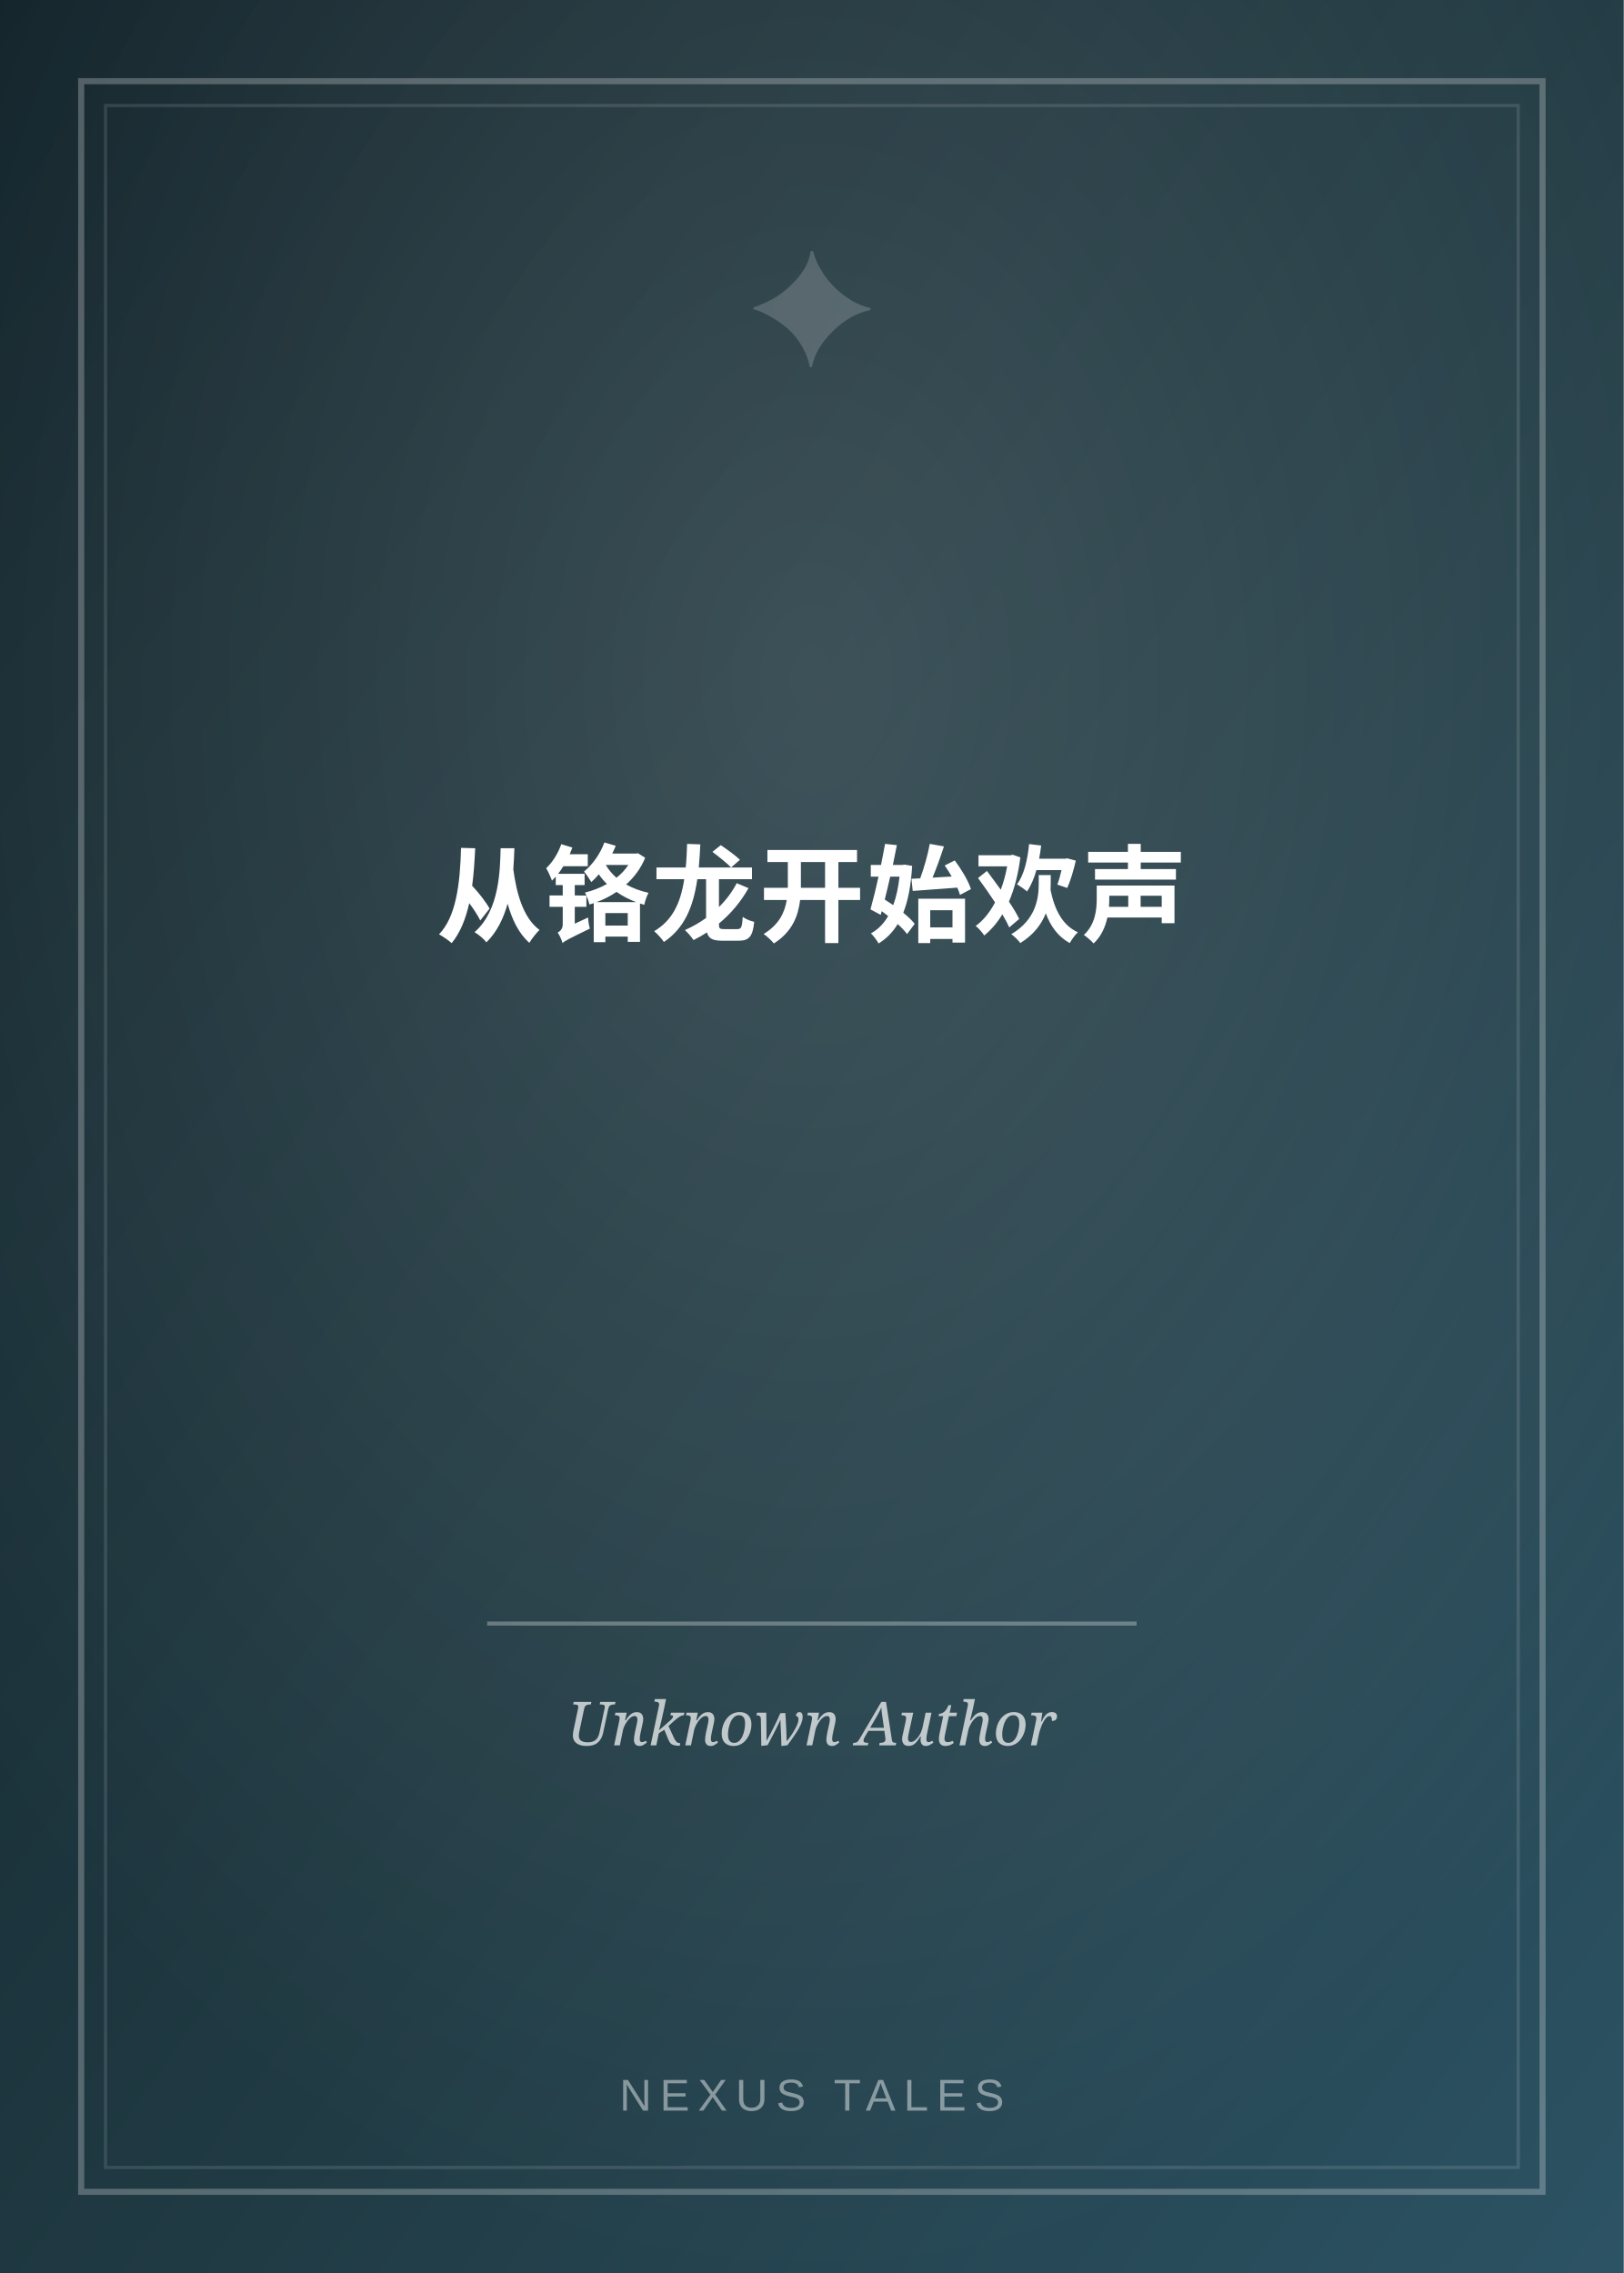
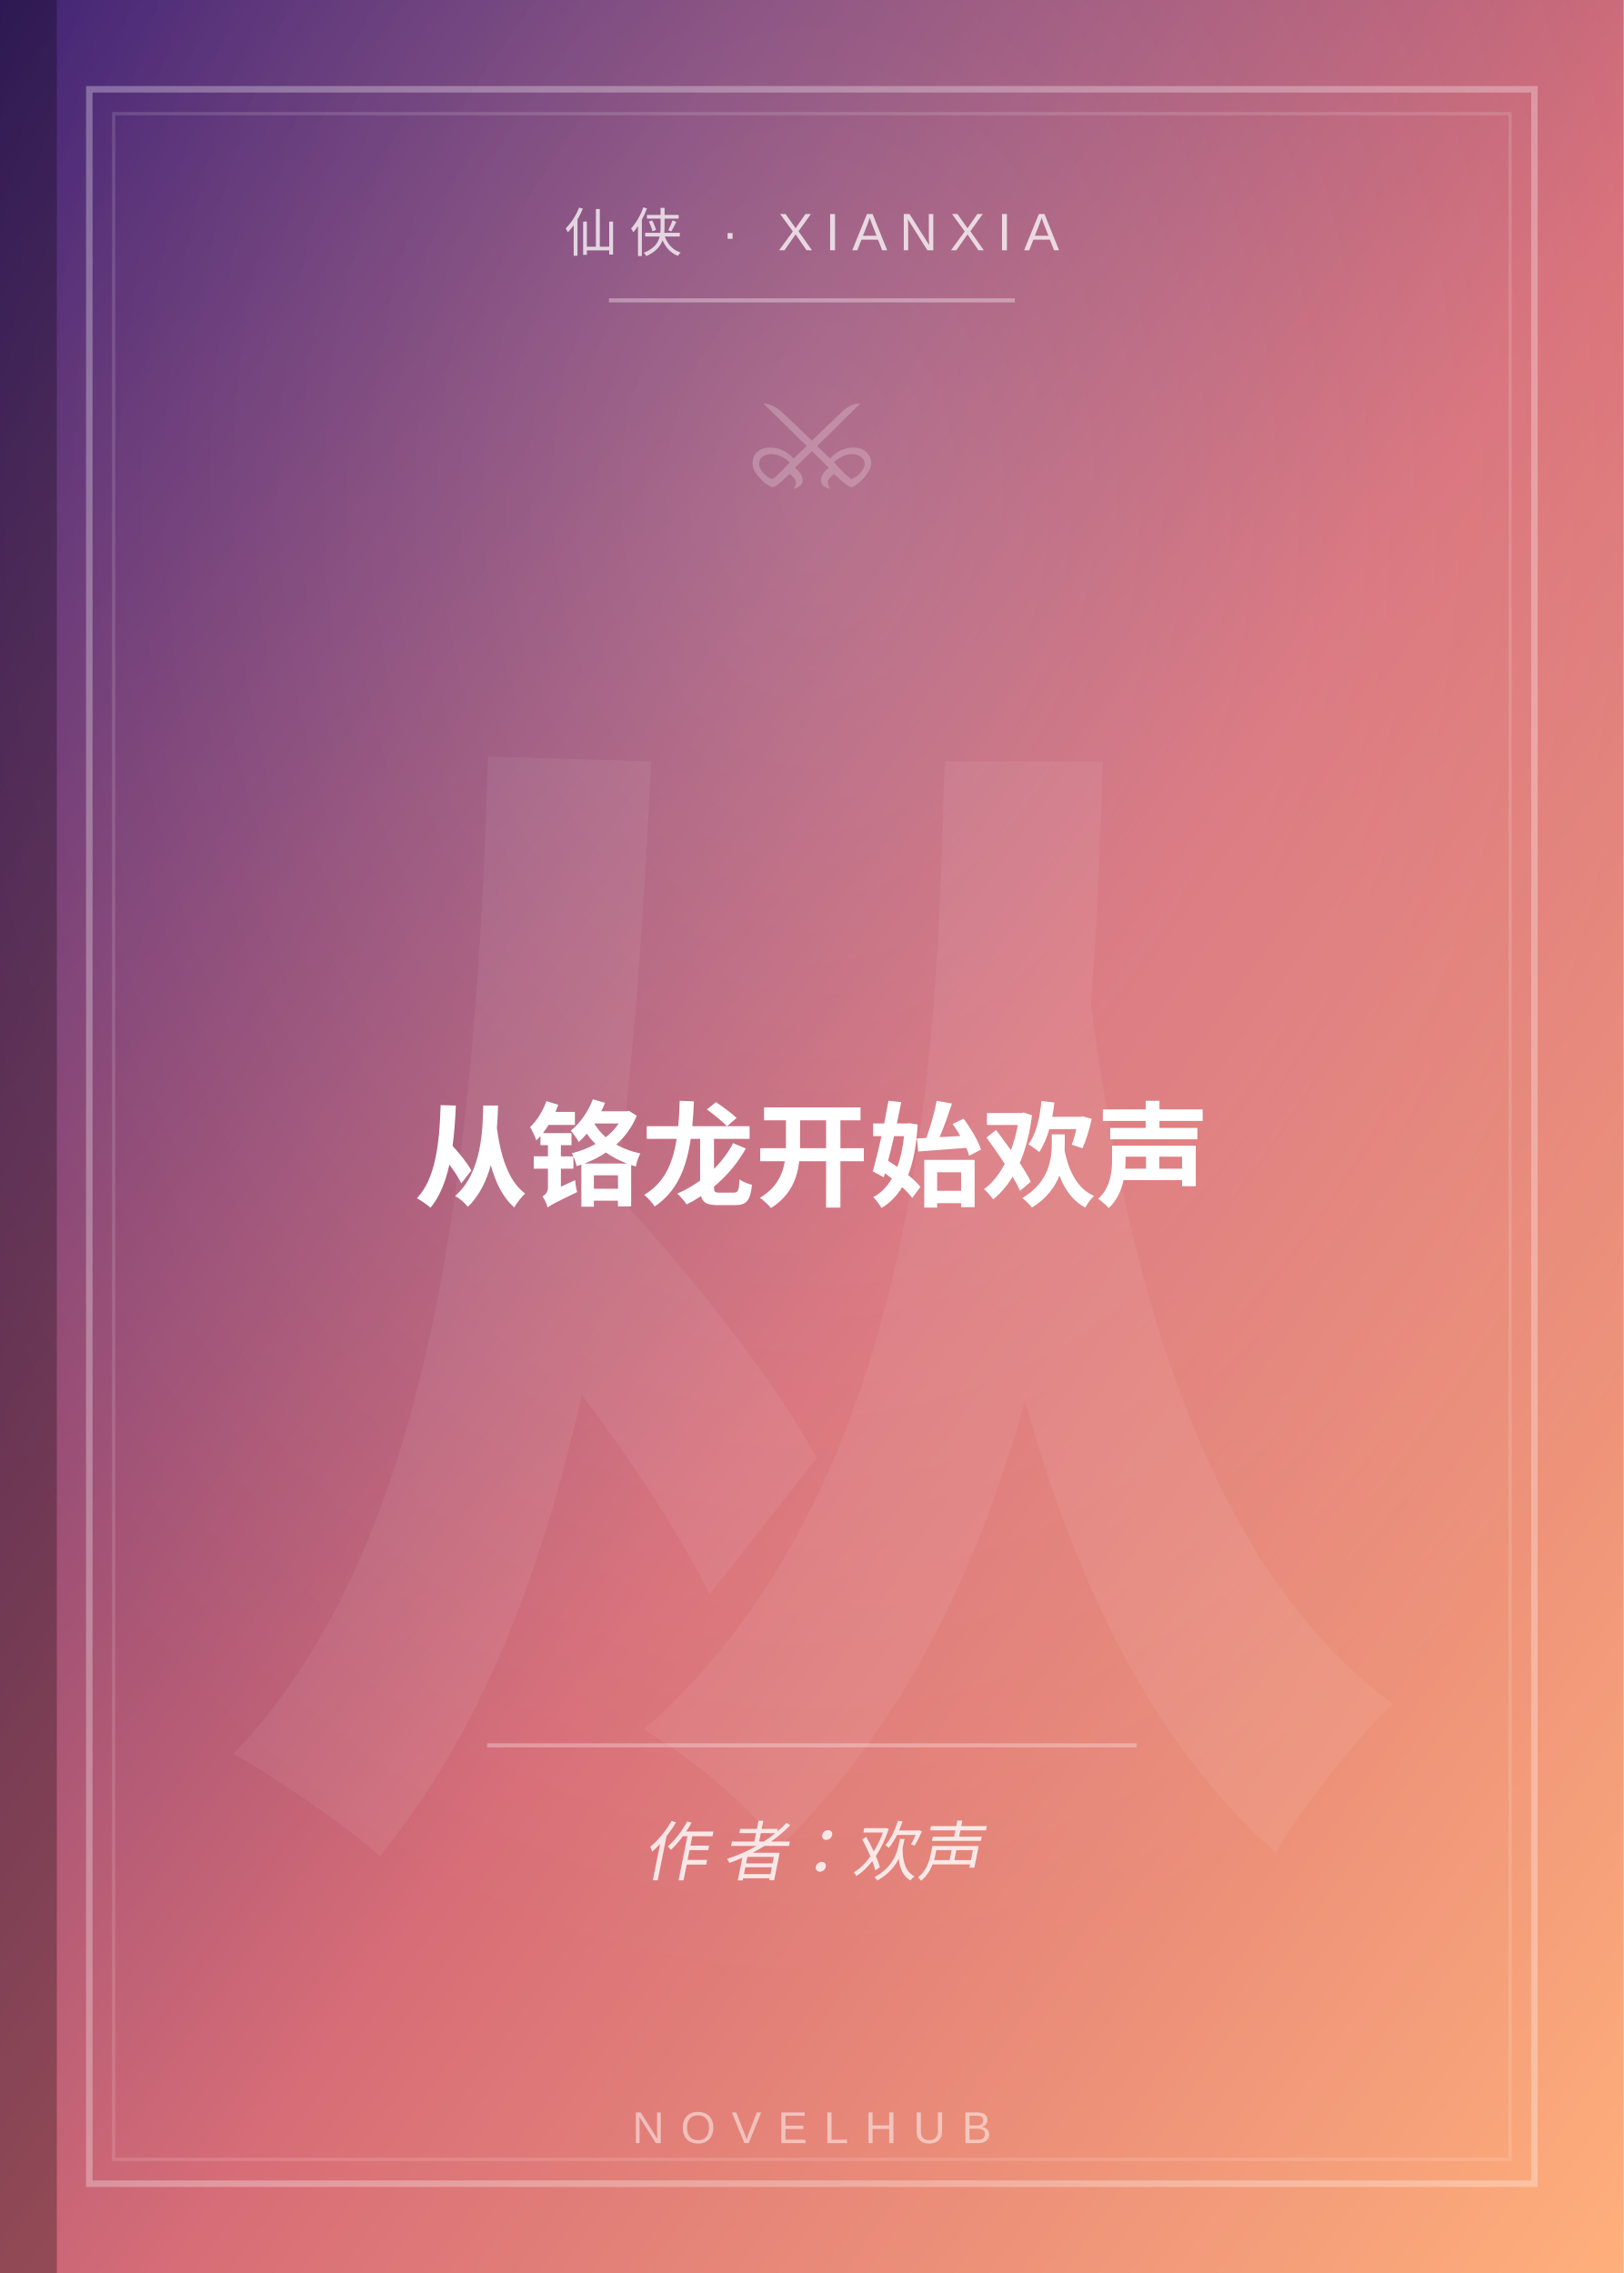
<svg xmlns="http://www.w3.org/2000/svg" width="400" height="560" viewBox="0 0 400 560">
  <defs>
    <linearGradient id="bg" x1="0%" y1="0%" x2="100%" y2="100%">
-       <stop offset="0%" style="stop-color:#0f2027" />
-       <stop offset="55%" style="stop-color:#203a43" />
-       <stop offset="100%" style="stop-color:#2c5364" />
+       <stop offset="0%" style="stop-color:#3a1c71" />
+       <stop offset="55%" style="stop-color:#d76d77" />
+       <stop offset="100%" style="stop-color:#ffaf7b" />
    </linearGradient>
-     <radialGradient id="glow" cx="50%" cy="30%" r="70%">
-       <stop offset="0%" style="stop-color:rgba(255,255,255,0.15)" />
+     <radialGradient id="glow" cx="50%" cy="22%" r="65%">
+       <stop offset="0%" style="stop-color:rgba(255,255,255,0.18)" />
      <stop offset="100%" style="stop-color:rgba(255,255,255,0)" />
    </radialGradient>
  </defs>
  <rect width="400" height="560" fill="url(#bg)" />
  <rect width="400" height="560" fill="url(#glow)" />
-   <rect x="20" y="20" width="360" height="520" fill="none" stroke="rgba(255,255,255,0.25)" stroke-width="1.5" />
-   <rect x="26" y="26" width="348" height="508" fill="none" stroke="rgba(255,255,255,0.12)" stroke-width="0.8" />
-   <text x="200" y="90" text-anchor="middle" font-size="40" fill="rgba(255,255,255,0.18)">✦</text>
-   <text x="200" y="230" text-anchor="middle" font-family="Georgia, serif" font-size="26" fill="#ffffff" font-weight="bold" letter-spacing="0.5">从铬龙开始欢声</text>
-   <line x1="120" y1="400" x2="280" y2="400" stroke="rgba(255,255,255,0.3)" stroke-width="1" />
-   <text x="200" y="430" text-anchor="middle" font-family="Georgia, serif" font-size="15" fill="rgba(255,255,255,0.7)" font-style="italic">Unknown Author</text>
-   <text x="200" y="520" text-anchor="middle" font-family="Arial, sans-serif" font-size="11" fill="rgba(255,255,255,0.45)" letter-spacing="2">NEXUS TALES</text>
+   <rect x="0" y="0" width="14" height="560" fill="rgba(0,0,0,0.28)" />
+   <text x="200" y="430" text-anchor="middle" font-size="300" fill="rgba(255,255,255,0.06)" font-family="serif" font-weight="bold">从</text>
+   <rect x="22" y="22" width="356" height="516" fill="none" stroke="rgba(255,255,255,0.30)" stroke-width="1.6" />
+   <rect x="28" y="28" width="344" height="504" fill="none" stroke="rgba(255,255,255,0.14)" stroke-width="0.8" />
+   <text x="200" y="62" text-anchor="middle" font-family="Arial,sans-serif" font-size="13" fill="rgba(255,255,255,0.75)" letter-spacing="3">仙侠 · XIANXIA</text>
+   <line x1="150" y1="74" x2="250" y2="74" stroke="rgba(255,255,255,0.35)" stroke-width="1" />
+   <text x="200" y="118" text-anchor="middle" font-size="30" fill="rgba(255,255,255,0.22)">⚔</text>
+   <text x="200" y="295" text-anchor="middle" font-family="'PingFang SC','Microsoft YaHei',Georgia,serif" font-size="28" fill="#ffffff" font-weight="bold" style="text-shadow:0 2px 6px rgba(0,0,0,0.45)">从铬龙开始欢声</text>
+   <line x1="120" y1="430" x2="280" y2="430" stroke="rgba(255,255,255,0.30)" stroke-width="1" />
+   <text x="200" y="462" text-anchor="middle" font-family="'PingFang SC','Microsoft YaHei',Georgia,serif" font-size="16" fill="rgba(255,255,255,0.82)" font-style="italic">作 者：欢声</text>
+   <text x="200" y="528" text-anchor="middle" font-family="Arial,sans-serif" font-size="11" fill="rgba(255,255,255,0.5)" letter-spacing="4">NOVELHUB</text>
</svg>
